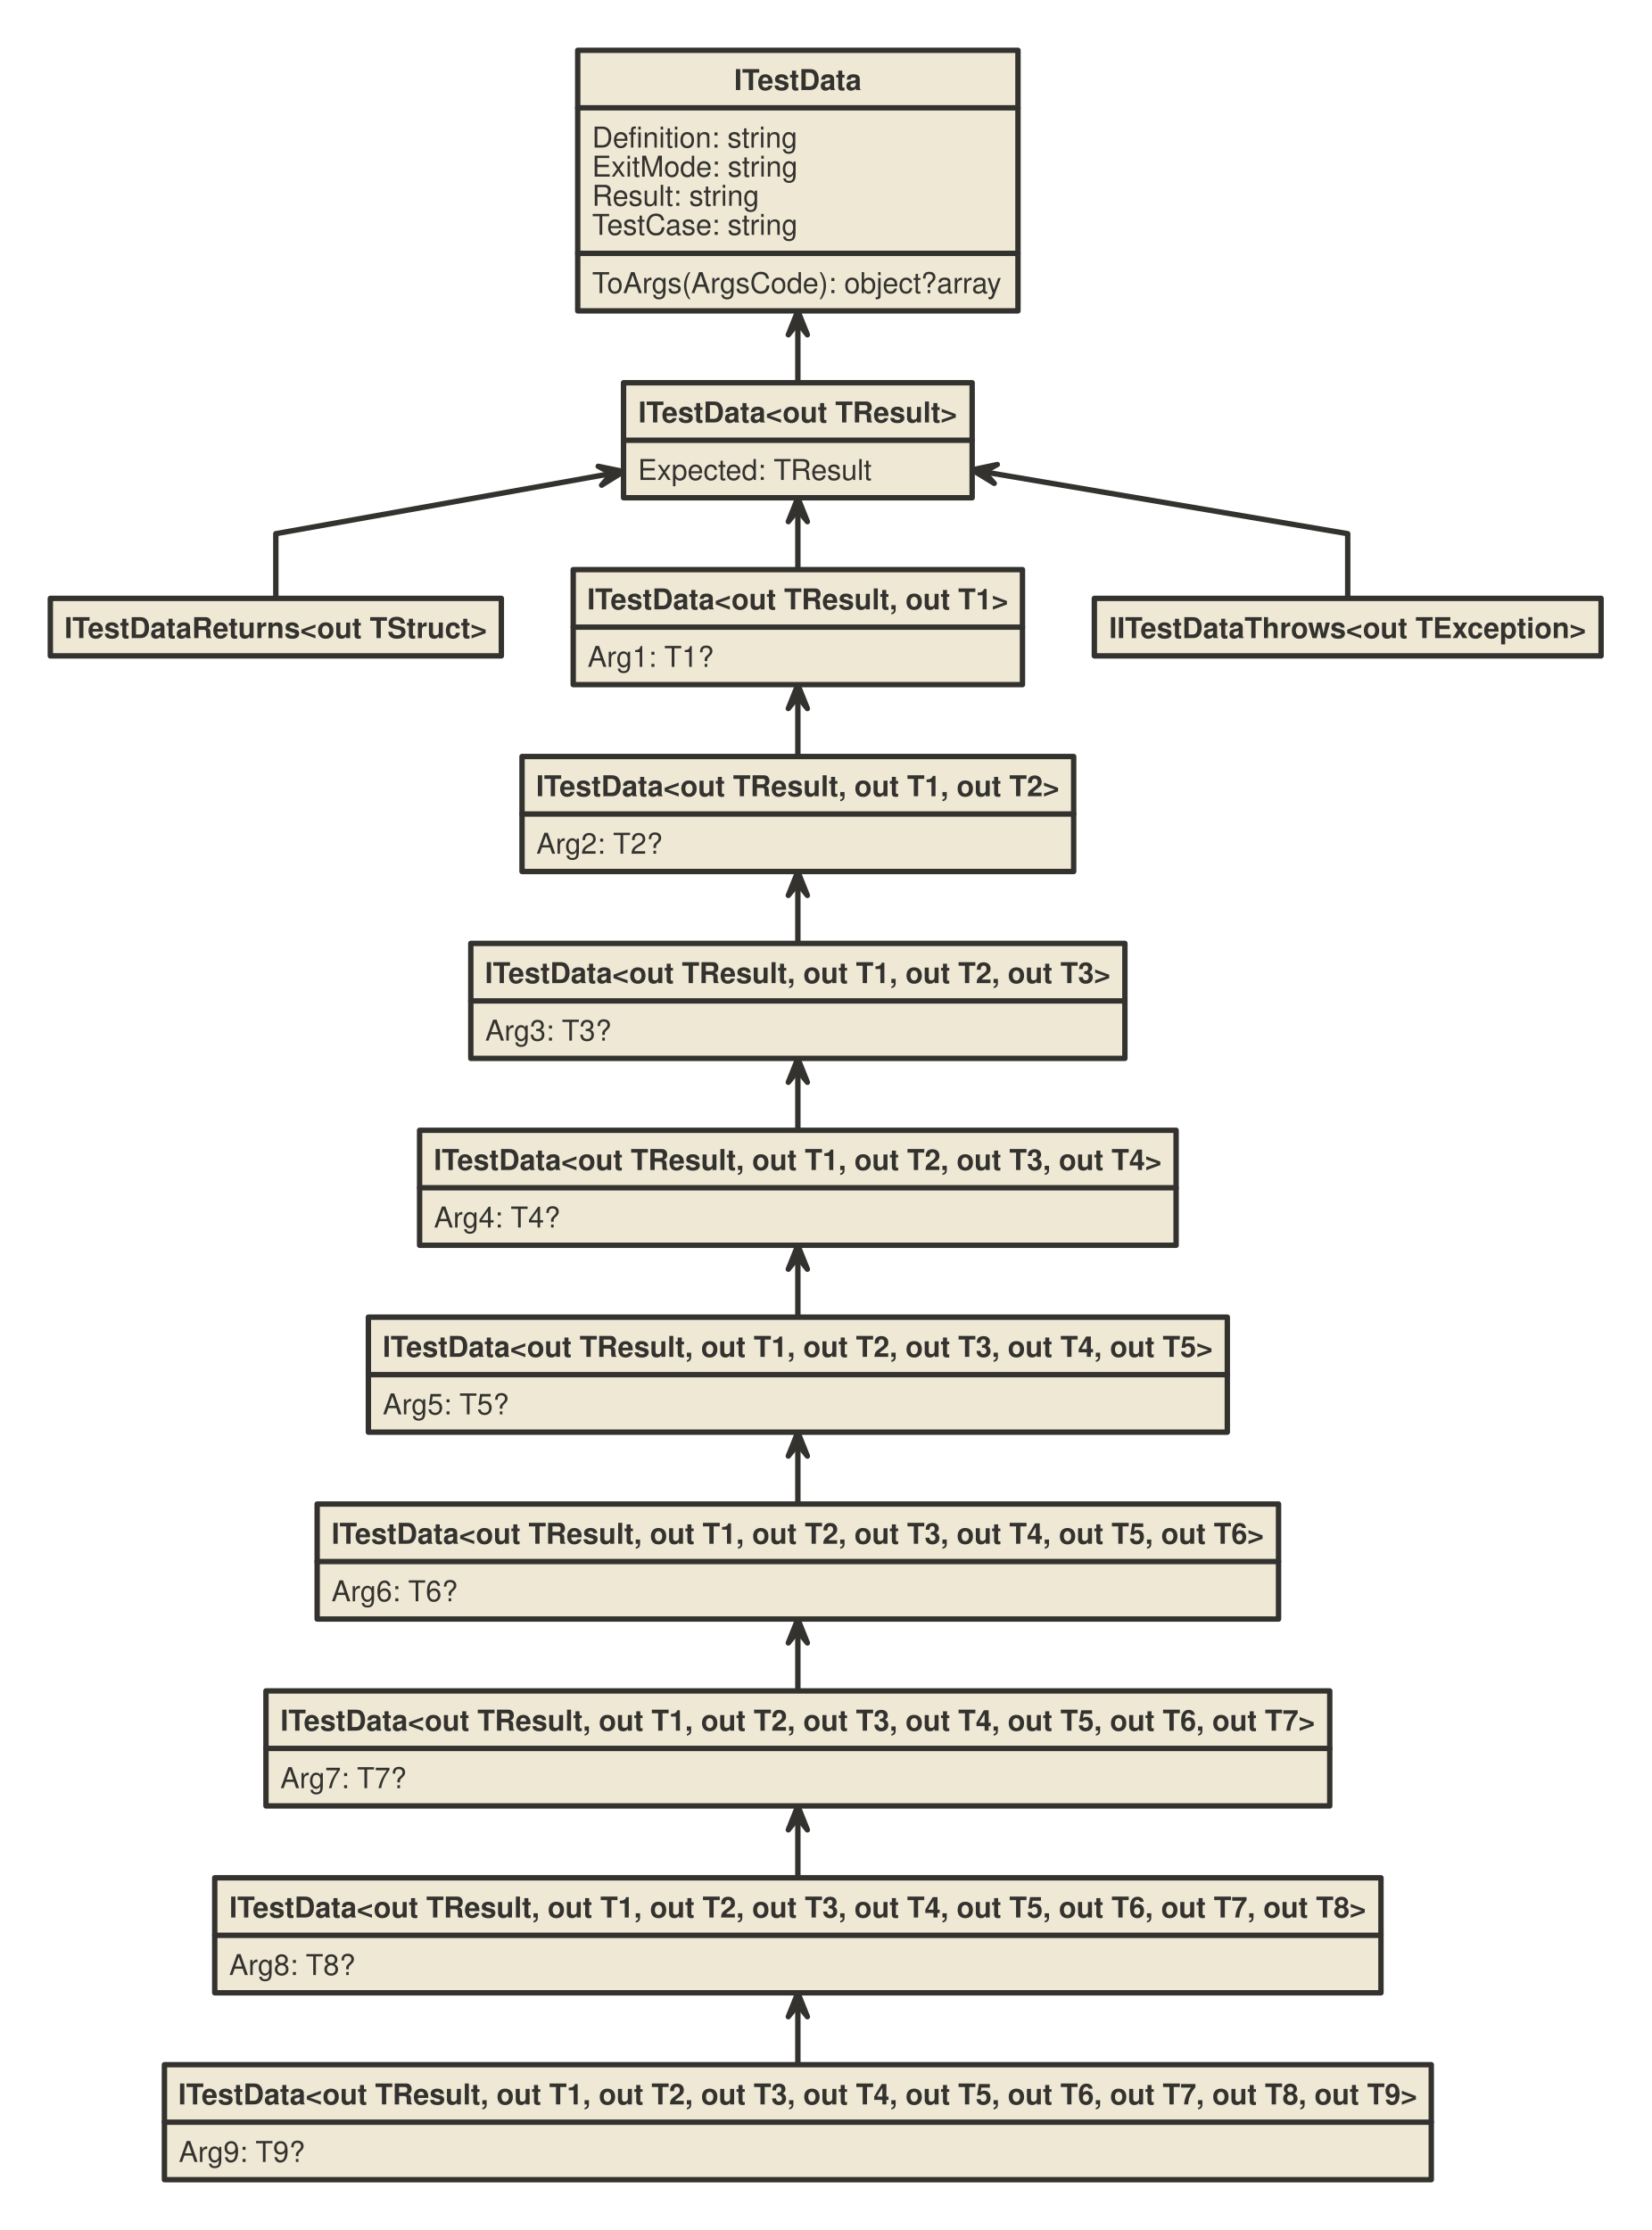
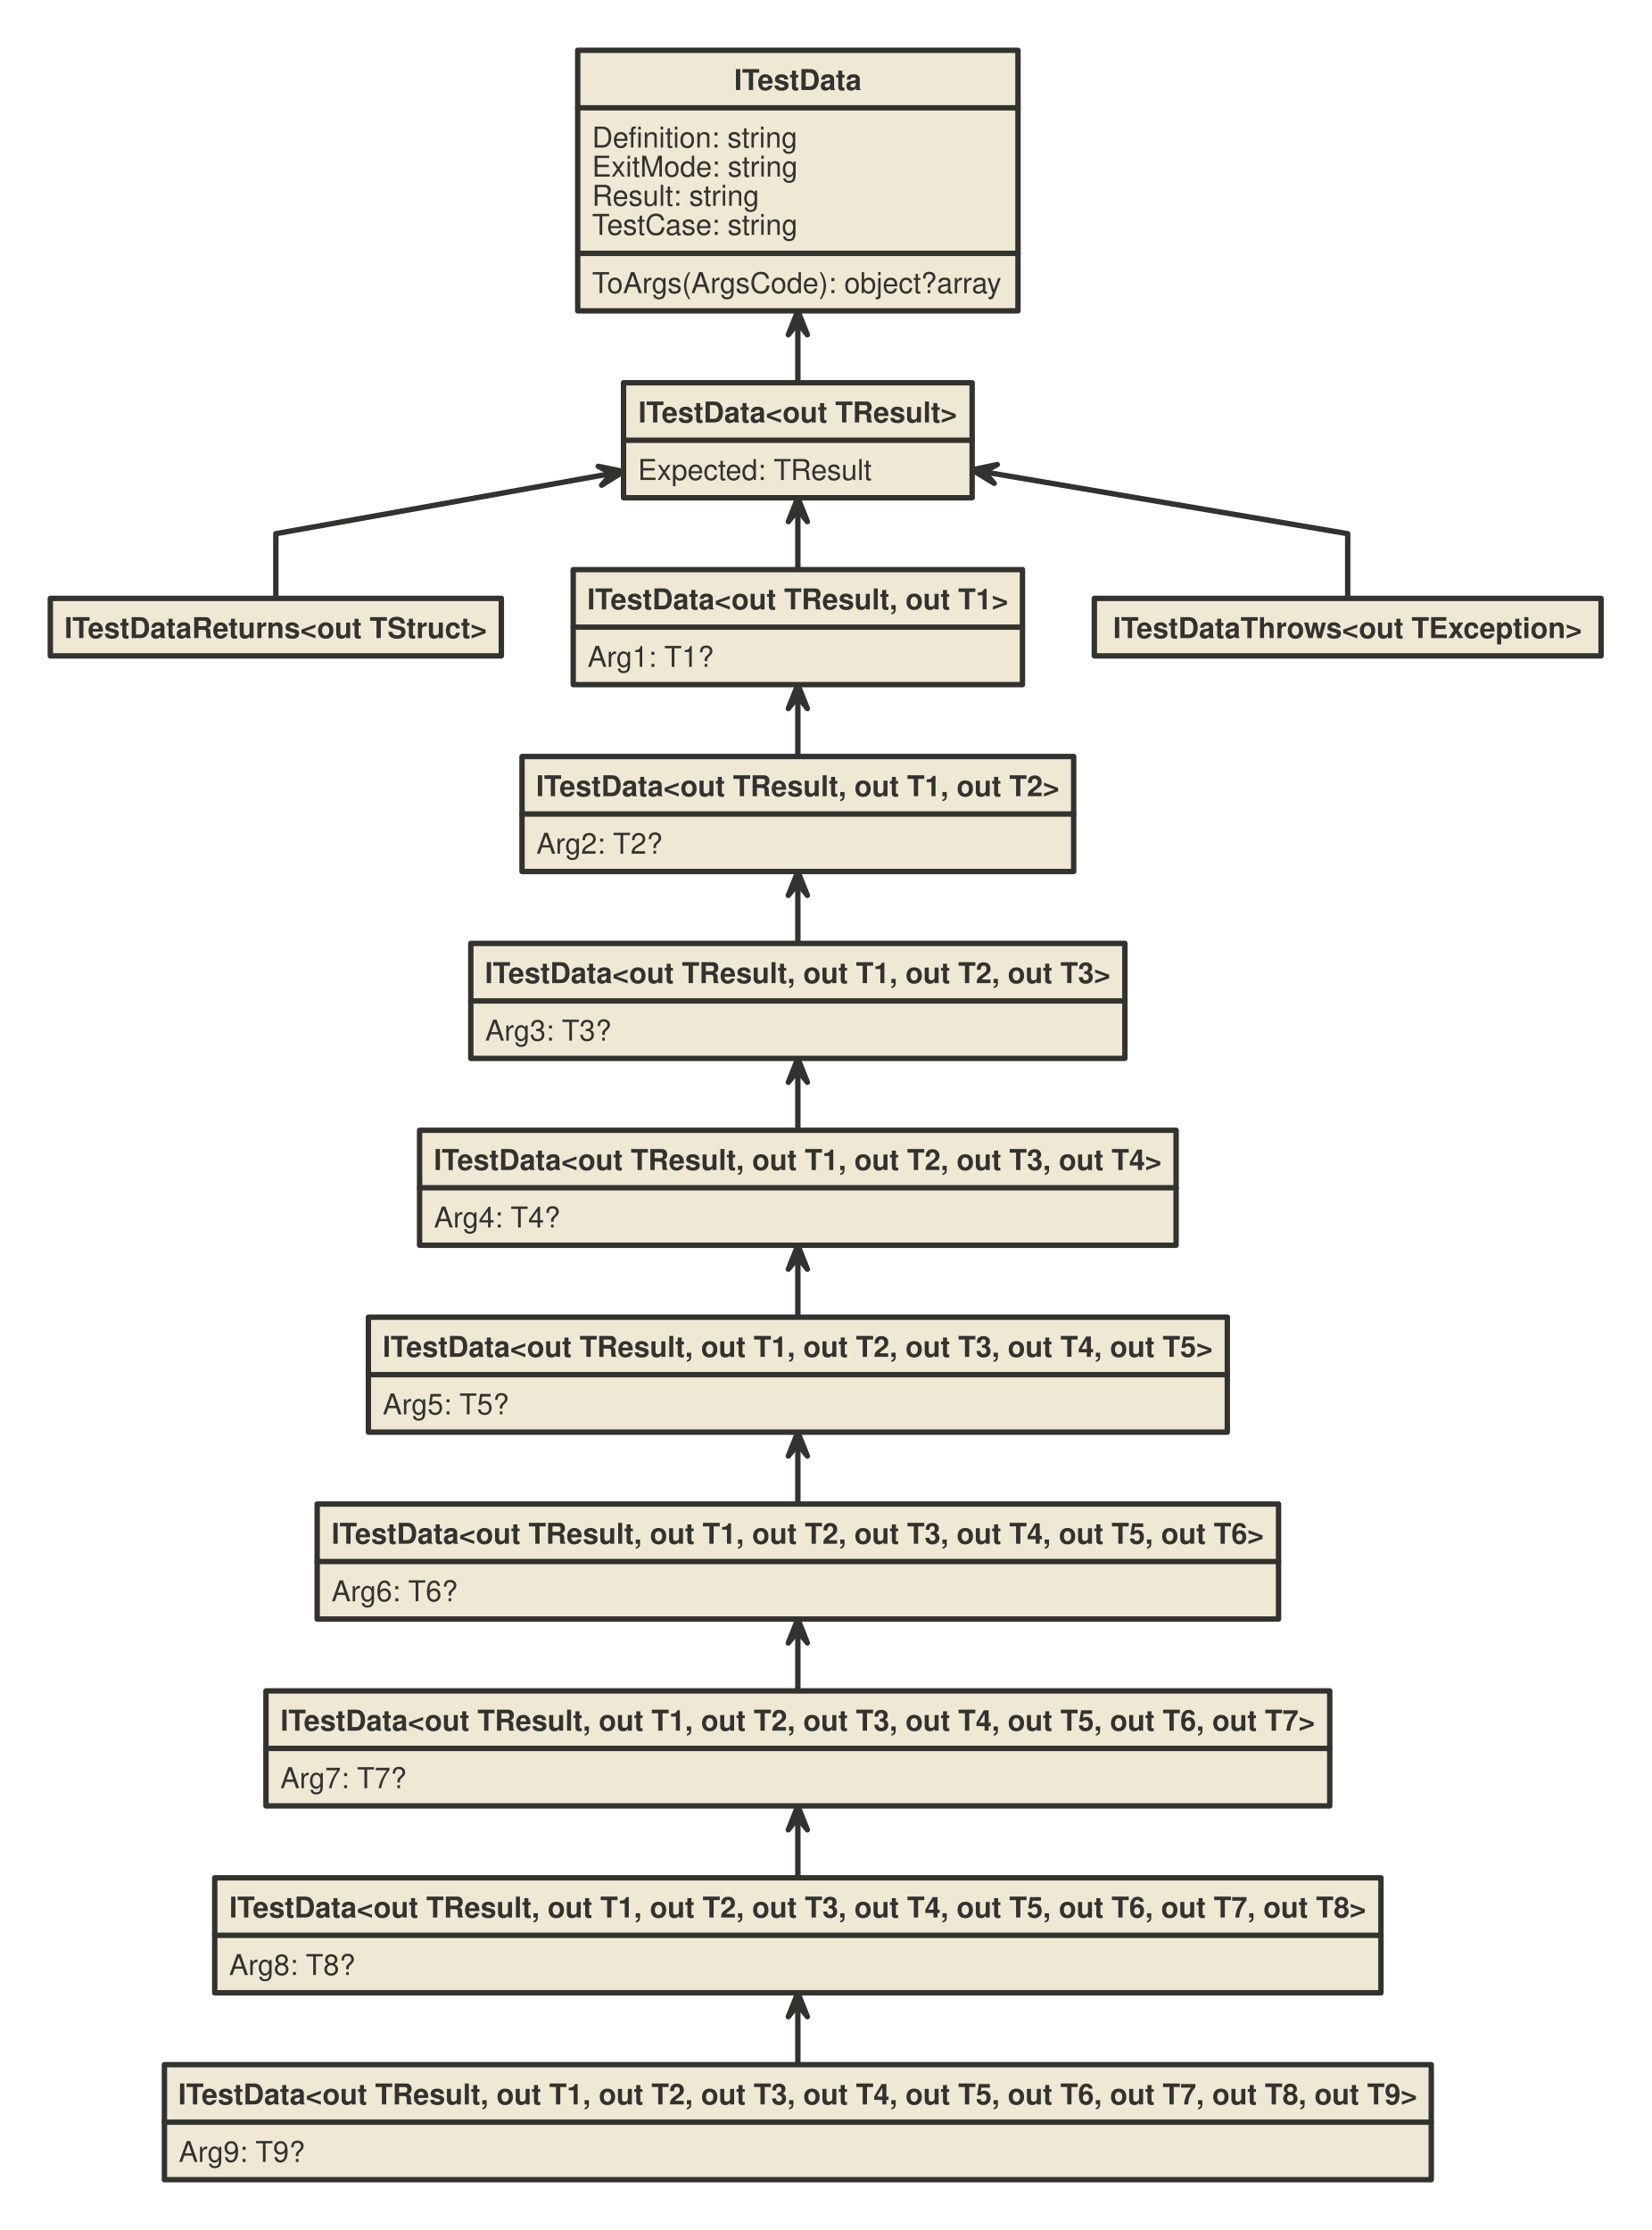
<svg xmlns="http://www.w3.org/2000/svg" version="1.1" baseProfile="full" width="919.0" height="1241.0" viewBox="0 0 919 1241">
  <g stroke-width="1.0" text-align="left" font="12pt Helvetica, Arial, sans-serif" font-size="12pt" font-family="Helvetica" font-weight="bold" font-style="normal">
    <g font-family="Helvetica" font-size="12pt" font-weight="bold" font-style="normal" stroke-width="3.0" stroke-linejoin="round" stroke-linecap="round" stroke="#33322E">
      <g stroke="transparent" fill="transparent">
        <rect x="0.0" y="0.0" height="1241.0" width="919.0" stroke="none" />
      </g>
      <g transform="translate(8, 8)" fill="#33322E">
        <g transform="translate(20, 20)" fill="#33322E" font-family="Helvetica" font-size="12pt" font-weight="normal" font-style="normal">
          <path d="M416.0 151.7 L416 165 L416 185 L416.0 185.0 " fill="none" />
          <path d="M421.3 158.3 L416.0 151.7 L410.7 158.3 L416.0 145.0 Z" />
          <path d="M312.4 235.5 L125.5 269 L125.5 305 L125.5 305.0 " fill="none" />
          <path d="M306.8 242.0 L312.4 235.5 L304.9 231.5 L319.0 234.4 Z" />
          <path d="M416.0 255.7 L416 269 L416 289 L416.0 289.0 " fill="none" />
          <path d="M421.3 262.3 L416.0 255.7 L410.7 262.3 L416.0 249.0 Z" />
          <path d="M416.0 359.7 L416 373 L416 393 L416.0 393.0 " fill="none" />
          <path d="M421.3 366.3 L416.0 359.7 L410.7 366.3 L416.0 353.0 Z" />
          <path d="M416.0 463.7 L416 477 L416 497 L416.0 497.0 " fill="none" />
          <path d="M421.3 470.3 L416.0 463.7 L410.7 470.3 L416.0 457.0 Z" />
          <path d="M416.0 567.7 L416 581 L416 601 L416.0 601.0 " fill="none" />
          <path d="M421.3 574.3 L416.0 567.7 L410.7 574.3 L416.0 561.0 Z" />
          <path d="M416.0 671.7 L416 685 L416 705 L416.0 705.0 " fill="none" />
          <path d="M421.3 678.3 L416.0 671.7 L410.7 678.3 L416.0 665.0 Z" />
          <path d="M416.0 775.7 L416 789 L416 809 L416.0 809.0 " fill="none" />
          <path d="M421.3 782.3 L416.0 775.7 L410.7 782.3 L416.0 769.0 Z" />
          <path d="M416.0 879.7 L416 893 L416 913 L416.0 913.0 " fill="none" />
          <path d="M421.3 886.3 L416.0 879.7 L410.7 886.3 L416.0 873.0 Z" />
          <path d="M416.0 983.7 L416 997 L416 1017 L416.0 1017.0 " fill="none" />
          <path d="M421.3 990.3 L416.0 983.7 L410.7 990.3 L416.0 977.0 Z" />
          <path d="M416.0 1087.7 L416 1101 L416 1121 L416.0 1121.0 " fill="none" />
          <path d="M421.3 1094.3 L416.0 1087.7 L410.7 1094.3 L416.0 1081.0 Z" />
          <path d="M519.6 234.6 L722 269 L722 305 L722.0 305.0 " fill="none" />
          <path d="M527.0 230.5 L519.6 234.6 L525.3 241.0 L513.0 233.5 Z" />
          <g data-name="ITestData">
            <g fill="#eee8d5" stroke="#33322E" data-name="ITestData">
              <rect x="293.5" y="0.0" height="145.0" width="245.0" data-name="ITestData" />
              <path d="M293.5 32.0 L538.5 32.0" fill="none" data-name="ITestData" />
              <path d="M293.5 113.0 L538.5 113.0" fill="none" data-name="ITestData" />
            </g>
            <g transform="translate(293.5, 0)" font-family="Helvetica" font-size="12pt" font-weight="bold" font-style="normal" data-name="ITestData" data-compartment="0">
              <g transform="translate(8, 8)" fill="#33322E" text-align="center" data-name="ITestData" data-compartment="0">
                <text x="114.5" y="14.1" stroke="none" text-anchor="middle" data-name="ITestData" data-compartment="0">ITestData</text>
              </g>
            </g>
            <g transform="translate(293.5, 32)" font-family="Helvetica" font-size="12pt" font-weight="normal" font-style="normal" data-name="ITestData" data-compartment="1">
              <g transform="translate(8, 8)" fill="#33322E" text-align="left" data-name="ITestData" data-compartment="1">
                <text x="0.0" y="14.1" stroke="none" data-name="ITestData" data-compartment="1">Definition: string</text>
                <text x="0.0" y="30.3" stroke="none" data-name="ITestData" data-compartment="1">ExitMode: string</text>
                <text x="0.0" y="46.5" stroke="none" data-name="ITestData" data-compartment="1">Result: string</text>
                <text x="0.0" y="62.7" stroke="none" data-name="ITestData" data-compartment="1">TestCase: string</text>
              </g>
            </g>
            <g transform="translate(293.5, 113)" font-family="Helvetica" font-size="12pt" font-weight="normal" font-style="normal" data-name="ITestData" data-compartment="2">
              <g transform="translate(8, 8)" fill="#33322E" text-align="left" data-name="ITestData" data-compartment="2">
                <text x="0.0" y="14.1" stroke="none" data-name="ITestData" data-compartment="2">ToArgs(ArgsCode): object?array</text>
              </g>
            </g>
          </g>
          <g data-name="ITestData&lt;out TResult&gt;">
            <g fill="#eee8d5" stroke="#33322E" data-name="ITestData&lt;out TResult&gt;">
              <rect x="319.0" y="185.0" height="64.0" width="194.0" data-name="ITestData&lt;out TResult&gt;" />
              <path d="M319.0 217.0 L513.0 217.0" fill="none" data-name="ITestData&lt;out TResult&gt;" />
            </g>
            <g transform="translate(319, 185)" font-family="Helvetica" font-size="12pt" font-weight="bold" font-style="normal" data-name="ITestData&lt;out TResult&gt;" data-compartment="0">
              <g transform="translate(8, 8)" fill="#33322E" text-align="center" data-name="ITestData&lt;out TResult&gt;" data-compartment="0">
                <text x="89.0" y="14.1" stroke="none" text-anchor="middle" data-name="ITestData&lt;out TResult&gt;" data-compartment="0">ITestData&lt;out TResult&gt;</text>
              </g>
            </g>
            <g transform="translate(319, 217)" font-family="Helvetica" font-size="12pt" font-weight="normal" font-style="normal" data-name="ITestData&lt;out TResult&gt;" data-compartment="1">
              <g transform="translate(8, 8)" fill="#33322E" text-align="left" data-name="ITestData&lt;out TResult&gt;" data-compartment="1">
                <text x="0.0" y="14.1" stroke="none" data-name="ITestData&lt;out TResult&gt;" data-compartment="1">Expected: TResult</text>
              </g>
            </g>
          </g>
          <g data-name="ITestDataReturns&lt;out TStruct&gt;">
            <g fill="#eee8d5" stroke="#33322E" data-name="ITestDataReturns&lt;out TStruct&gt;">
              <rect x="0.0" y="305.0" height="32.0" width="251.0" data-name="ITestDataReturns&lt;out TStruct&gt;" />
            </g>
            <g transform="translate(0, 305)" font-family="Helvetica" font-size="12pt" font-weight="bold" font-style="normal" data-name="ITestDataReturns&lt;out TStruct&gt;" data-compartment="0">
              <g transform="translate(8, 8)" fill="#33322E" text-align="center" data-name="ITestDataReturns&lt;out TStruct&gt;" data-compartment="0">
                <text x="117.5" y="14.1" stroke="none" text-anchor="middle" data-name="ITestDataReturns&lt;out TStruct&gt;" data-compartment="0">ITestDataReturns&lt;out TStruct&gt;</text>
              </g>
            </g>
          </g>
          <g data-name="ITestData&lt;out TResult, out T1&gt;">
            <g fill="#eee8d5" stroke="#33322E" data-name="ITestData&lt;out TResult, out T1&gt;">
              <rect x="291.0" y="289.0" height="64.0" width="250.0" data-name="ITestData&lt;out TResult, out T1&gt;" />
              <path d="M291.0 321.0 L541.0 321.0" fill="none" data-name="ITestData&lt;out TResult, out T1&gt;" />
            </g>
            <g transform="translate(291, 289)" font-family="Helvetica" font-size="12pt" font-weight="bold" font-style="normal" data-name="ITestData&lt;out TResult, out T1&gt;" data-compartment="0">
              <g transform="translate(8, 8)" fill="#33322E" text-align="center" data-name="ITestData&lt;out TResult, out T1&gt;" data-compartment="0">
                <text x="117.0" y="14.1" stroke="none" text-anchor="middle" data-name="ITestData&lt;out TResult, out T1&gt;" data-compartment="0">ITestData&lt;out TResult, out T1&gt;</text>
              </g>
            </g>
            <g transform="translate(291, 321)" font-family="Helvetica" font-size="12pt" font-weight="normal" font-style="normal" data-name="ITestData&lt;out TResult, out T1&gt;" data-compartment="1">
              <g transform="translate(8, 8)" fill="#33322E" text-align="left" data-name="ITestData&lt;out TResult, out T1&gt;" data-compartment="1">
                <text x="0.0" y="14.1" stroke="none" data-name="ITestData&lt;out TResult, out T1&gt;" data-compartment="1">Arg1: T1?</text>
              </g>
            </g>
          </g>
          <g data-name="ITestData&lt;out TResult, out T1, out T2&gt;">
            <g fill="#eee8d5" stroke="#33322E" data-name="ITestData&lt;out TResult, out T1, out T2&gt;">
              <rect x="262.5" y="393.0" height="64.0" width="307.0" data-name="ITestData&lt;out TResult, out T1, out T2&gt;" />
              <path d="M262.5 425.0 L569.5 425.0" fill="none" data-name="ITestData&lt;out TResult, out T1, out T2&gt;" />
            </g>
            <g transform="translate(262.5, 393)" font-family="Helvetica" font-size="12pt" font-weight="bold" font-style="normal" data-name="ITestData&lt;out TResult, out T1, out T2&gt;" data-compartment="0">
              <g transform="translate(8, 8)" fill="#33322E" text-align="center" data-name="ITestData&lt;out TResult, out T1, out T2&gt;" data-compartment="0">
                <text x="145.5" y="14.1" stroke="none" text-anchor="middle" data-name="ITestData&lt;out TResult, out T1, out T2&gt;" data-compartment="0">ITestData&lt;out TResult, out T1, out T2&gt;</text>
              </g>
            </g>
            <g transform="translate(262.5, 425)" font-family="Helvetica" font-size="12pt" font-weight="normal" font-style="normal" data-name="ITestData&lt;out TResult, out T1, out T2&gt;" data-compartment="1">
              <g transform="translate(8, 8)" fill="#33322E" text-align="left" data-name="ITestData&lt;out TResult, out T1, out T2&gt;" data-compartment="1">
                <text x="0.0" y="14.1" stroke="none" data-name="ITestData&lt;out TResult, out T1, out T2&gt;" data-compartment="1">Arg2: T2?</text>
              </g>
            </g>
          </g>
          <g data-name="ITestData&lt;out TResult, out T1, out T2, out T3&gt;">
            <g fill="#eee8d5" stroke="#33322E" data-name="ITestData&lt;out TResult, out T1, out T2, out T3&gt;">
              <rect x="234.0" y="497.0" height="64.0" width="364.0" data-name="ITestData&lt;out TResult, out T1, out T2, out T3&gt;" />
              <path d="M234.0 529.0 L598.0 529.0" fill="none" data-name="ITestData&lt;out TResult, out T1, out T2, out T3&gt;" />
            </g>
            <g transform="translate(234, 497)" font-family="Helvetica" font-size="12pt" font-weight="bold" font-style="normal" data-name="ITestData&lt;out TResult, out T1, out T2, out T3&gt;" data-compartment="0">
              <g transform="translate(8, 8)" fill="#33322E" text-align="center" data-name="ITestData&lt;out TResult, out T1, out T2, out T3&gt;" data-compartment="0">
                <text x="174.0" y="14.1" stroke="none" text-anchor="middle" data-name="ITestData&lt;out TResult, out T1, out T2, out T3&gt;" data-compartment="0">ITestData&lt;out TResult, out T1, out T2, out T3&gt;</text>
              </g>
            </g>
            <g transform="translate(234, 529)" font-family="Helvetica" font-size="12pt" font-weight="normal" font-style="normal" data-name="ITestData&lt;out TResult, out T1, out T2, out T3&gt;" data-compartment="1">
              <g transform="translate(8, 8)" fill="#33322E" text-align="left" data-name="ITestData&lt;out TResult, out T1, out T2, out T3&gt;" data-compartment="1">
                <text x="0.0" y="14.1" stroke="none" data-name="ITestData&lt;out TResult, out T1, out T2, out T3&gt;" data-compartment="1">Arg3: T3?</text>
              </g>
            </g>
          </g>
          <g data-name="ITestData&lt;out TResult, out T1, out T2, out T3, out T4&gt;">
            <g fill="#eee8d5" stroke="#33322E" data-name="ITestData&lt;out TResult, out T1, out T2, out T3, out T4&gt;">
              <rect x="205.5" y="601.0" height="64.0" width="421.0" data-name="ITestData&lt;out TResult, out T1, out T2, out T3, out T4&gt;" />
              <path d="M205.5 633.0 L626.5 633.0" fill="none" data-name="ITestData&lt;out TResult, out T1, out T2, out T3, out T4&gt;" />
            </g>
            <g transform="translate(205.5, 601)" font-family="Helvetica" font-size="12pt" font-weight="bold" font-style="normal" data-name="ITestData&lt;out TResult, out T1, out T2, out T3, out T4&gt;" data-compartment="0">
              <g transform="translate(8, 8)" fill="#33322E" text-align="center" data-name="ITestData&lt;out TResult, out T1, out T2, out T3, out T4&gt;" data-compartment="0">
                <text x="202.5" y="14.1" stroke="none" text-anchor="middle" data-name="ITestData&lt;out TResult, out T1, out T2, out T3, out T4&gt;" data-compartment="0">ITestData&lt;out TResult, out T1, out T2, out T3, out T4&gt;</text>
              </g>
            </g>
            <g transform="translate(205.5, 633)" font-family="Helvetica" font-size="12pt" font-weight="normal" font-style="normal" data-name="ITestData&lt;out TResult, out T1, out T2, out T3, out T4&gt;" data-compartment="1">
              <g transform="translate(8, 8)" fill="#33322E" text-align="left" data-name="ITestData&lt;out TResult, out T1, out T2, out T3, out T4&gt;" data-compartment="1">
                <text x="0.0" y="14.1" stroke="none" data-name="ITestData&lt;out TResult, out T1, out T2, out T3, out T4&gt;" data-compartment="1">Arg4: T4?</text>
              </g>
            </g>
          </g>
          <g data-name="ITestData&lt;out TResult, out T1, out T2, out T3, out T4, out T5&gt;">
            <g fill="#eee8d5" stroke="#33322E" data-name="ITestData&lt;out TResult, out T1, out T2, out T3, out T4, out T5&gt;">
              <rect x="177.0" y="705.0" height="64.0" width="478.0" data-name="ITestData&lt;out TResult, out T1, out T2, out T3, out T4, out T5&gt;" />
              <path d="M177.0 737.0 L655.0 737.0" fill="none" data-name="ITestData&lt;out TResult, out T1, out T2, out T3, out T4, out T5&gt;" />
            </g>
            <g transform="translate(177, 705)" font-family="Helvetica" font-size="12pt" font-weight="bold" font-style="normal" data-name="ITestData&lt;out TResult, out T1, out T2, out T3, out T4, out T5&gt;" data-compartment="0">
              <g transform="translate(8, 8)" fill="#33322E" text-align="center" data-name="ITestData&lt;out TResult, out T1, out T2, out T3, out T4, out T5&gt;" data-compartment="0">
                <text x="231.0" y="14.1" stroke="none" text-anchor="middle" data-name="ITestData&lt;out TResult, out T1, out T2, out T3, out T4, out T5&gt;" data-compartment="0">ITestData&lt;out TResult, out T1, out T2, out T3, out T4, out T5&gt;</text>
              </g>
            </g>
            <g transform="translate(177, 737)" font-family="Helvetica" font-size="12pt" font-weight="normal" font-style="normal" data-name="ITestData&lt;out TResult, out T1, out T2, out T3, out T4, out T5&gt;" data-compartment="1">
              <g transform="translate(8, 8)" fill="#33322E" text-align="left" data-name="ITestData&lt;out TResult, out T1, out T2, out T3, out T4, out T5&gt;" data-compartment="1">
                <text x="0.0" y="14.1" stroke="none" data-name="ITestData&lt;out TResult, out T1, out T2, out T3, out T4, out T5&gt;" data-compartment="1">Arg5: T5?</text>
              </g>
            </g>
          </g>
          <g data-name="ITestData&lt;out TResult, out T1, out T2, out T3, out T4, out T5, out T6&gt;">
            <g fill="#eee8d5" stroke="#33322E" data-name="ITestData&lt;out TResult, out T1, out T2, out T3, out T4, out T5, out T6&gt;">
              <rect x="148.5" y="809.0" height="64.0" width="535.0" data-name="ITestData&lt;out TResult, out T1, out T2, out T3, out T4, out T5, out T6&gt;" />
              <path d="M148.5 841.0 L683.5 841.0" fill="none" data-name="ITestData&lt;out TResult, out T1, out T2, out T3, out T4, out T5, out T6&gt;" />
            </g>
            <g transform="translate(148.5, 809)" font-family="Helvetica" font-size="12pt" font-weight="bold" font-style="normal" data-name="ITestData&lt;out TResult, out T1, out T2, out T3, out T4, out T5, out T6&gt;" data-compartment="0">
              <g transform="translate(8, 8)" fill="#33322E" text-align="center" data-name="ITestData&lt;out TResult, out T1, out T2, out T3, out T4, out T5, out T6&gt;" data-compartment="0">
                <text x="259.5" y="14.1" stroke="none" text-anchor="middle" data-name="ITestData&lt;out TResult, out T1, out T2, out T3, out T4, out T5, out T6&gt;" data-compartment="0">ITestData&lt;out TResult, out T1, out T2, out T3, out T4, out T5, out T6&gt;</text>
              </g>
            </g>
            <g transform="translate(148.5, 841)" font-family="Helvetica" font-size="12pt" font-weight="normal" font-style="normal" data-name="ITestData&lt;out TResult, out T1, out T2, out T3, out T4, out T5, out T6&gt;" data-compartment="1">
              <g transform="translate(8, 8)" fill="#33322E" text-align="left" data-name="ITestData&lt;out TResult, out T1, out T2, out T3, out T4, out T5, out T6&gt;" data-compartment="1">
                <text x="0.0" y="14.1" stroke="none" data-name="ITestData&lt;out TResult, out T1, out T2, out T3, out T4, out T5, out T6&gt;" data-compartment="1">Arg6: T6?</text>
              </g>
            </g>
          </g>
          <g data-name="ITestData&lt;out TResult, out T1, out T2, out T3, out T4, out T5, out T6, out T7&gt;">
            <g fill="#eee8d5" stroke="#33322E" data-name="ITestData&lt;out TResult, out T1, out T2, out T3, out T4, out T5, out T6, out T7&gt;">
              <rect x="120.0" y="913.0" height="64.0" width="592.0" data-name="ITestData&lt;out TResult, out T1, out T2, out T3, out T4, out T5, out T6, out T7&gt;" />
              <path d="M120.0 945.0 L712.0 945.0" fill="none" data-name="ITestData&lt;out TResult, out T1, out T2, out T3, out T4, out T5, out T6, out T7&gt;" />
            </g>
            <g transform="translate(120, 913)" font-family="Helvetica" font-size="12pt" font-weight="bold" font-style="normal" data-name="ITestData&lt;out TResult, out T1, out T2, out T3, out T4, out T5, out T6, out T7&gt;" data-compartment="0">
              <g transform="translate(8, 8)" fill="#33322E" text-align="center" data-name="ITestData&lt;out TResult, out T1, out T2, out T3, out T4, out T5, out T6, out T7&gt;" data-compartment="0">
                <text x="288.0" y="14.1" stroke="none" text-anchor="middle" data-name="ITestData&lt;out TResult, out T1, out T2, out T3, out T4, out T5, out T6, out T7&gt;" data-compartment="0">ITestData&lt;out TResult, out T1, out T2, out T3, out T4, out T5, out T6, out T7&gt;</text>
              </g>
            </g>
            <g transform="translate(120, 945)" font-family="Helvetica" font-size="12pt" font-weight="normal" font-style="normal" data-name="ITestData&lt;out TResult, out T1, out T2, out T3, out T4, out T5, out T6, out T7&gt;" data-compartment="1">
              <g transform="translate(8, 8)" fill="#33322E" text-align="left" data-name="ITestData&lt;out TResult, out T1, out T2, out T3, out T4, out T5, out T6, out T7&gt;" data-compartment="1">
                <text x="0.0" y="14.1" stroke="none" data-name="ITestData&lt;out TResult, out T1, out T2, out T3, out T4, out T5, out T6, out T7&gt;" data-compartment="1">Arg7: T7?</text>
              </g>
            </g>
          </g>
          <g data-name="ITestData&lt;out TResult, out T1, out T2, out T3, out T4, out T5, out T6, out T7, out T8&gt;">
            <g fill="#eee8d5" stroke="#33322E" data-name="ITestData&lt;out TResult, out T1, out T2, out T3, out T4, out T5, out T6, out T7, out T8&gt;">
              <rect x="91.5" y="1017.0" height="64.0" width="649.0" data-name="ITestData&lt;out TResult, out T1, out T2, out T3, out T4, out T5, out T6, out T7, out T8&gt;" />
              <path d="M91.5 1049.0 L740.5 1049.0" fill="none" data-name="ITestData&lt;out TResult, out T1, out T2, out T3, out T4, out T5, out T6, out T7, out T8&gt;" />
            </g>
            <g transform="translate(91.5, 1017)" font-family="Helvetica" font-size="12pt" font-weight="bold" font-style="normal" data-name="ITestData&lt;out TResult, out T1, out T2, out T3, out T4, out T5, out T6, out T7, out T8&gt;" data-compartment="0">
              <g transform="translate(8, 8)" fill="#33322E" text-align="center" data-name="ITestData&lt;out TResult, out T1, out T2, out T3, out T4, out T5, out T6, out T7, out T8&gt;" data-compartment="0">
                <text x="316.5" y="14.1" stroke="none" text-anchor="middle" data-name="ITestData&lt;out TResult, out T1, out T2, out T3, out T4, out T5, out T6, out T7, out T8&gt;" data-compartment="0">ITestData&lt;out TResult, out T1, out T2, out T3, out T4, out T5, out T6, out T7, out T8&gt;</text>
              </g>
            </g>
            <g transform="translate(91.5, 1049)" font-family="Helvetica" font-size="12pt" font-weight="normal" font-style="normal" data-name="ITestData&lt;out TResult, out T1, out T2, out T3, out T4, out T5, out T6, out T7, out T8&gt;" data-compartment="1">
              <g transform="translate(8, 8)" fill="#33322E" text-align="left" data-name="ITestData&lt;out TResult, out T1, out T2, out T3, out T4, out T5, out T6, out T7, out T8&gt;" data-compartment="1">
                <text x="0.0" y="14.1" stroke="none" data-name="ITestData&lt;out TResult, out T1, out T2, out T3, out T4, out T5, out T6, out T7, out T8&gt;" data-compartment="1">Arg8: T8?</text>
              </g>
            </g>
          </g>
          <g data-name="ITestData&lt;out TResult, out T1, out T2, out T3, out T4, out T5, out T6, out T7, out T8, out T9&gt;">
            <g fill="#eee8d5" stroke="#33322E" data-name="ITestData&lt;out TResult, out T1, out T2, out T3, out T4, out T5, out T6, out T7, out T8, out T9&gt;">
              <rect x="63.5" y="1121.0" height="64.0" width="705.0" data-name="ITestData&lt;out TResult, out T1, out T2, out T3, out T4, out T5, out T6, out T7, out T8, out T9&gt;" />
              <path d="M63.5 1153.0 L768.5 1153.0" fill="none" data-name="ITestData&lt;out TResult, out T1, out T2, out T3, out T4, out T5, out T6, out T7, out T8, out T9&gt;" />
            </g>
            <g transform="translate(63.5, 1121)" font-family="Helvetica" font-size="12pt" font-weight="bold" font-style="normal" data-name="ITestData&lt;out TResult, out T1, out T2, out T3, out T4, out T5, out T6, out T7, out T8, out T9&gt;" data-compartment="0">
              <g transform="translate(8, 8)" fill="#33322E" text-align="center" data-name="ITestData&lt;out TResult, out T1, out T2, out T3, out T4, out T5, out T6, out T7, out T8, out T9&gt;" data-compartment="0">
                <text x="344.5" y="14.1" stroke="none" text-anchor="middle" data-name="ITestData&lt;out TResult, out T1, out T2, out T3, out T4, out T5, out T6, out T7, out T8, out T9&gt;" data-compartment="0">ITestData&lt;out TResult, out T1, out T2, out T3, out T4, out T5, out T6, out T7, out T8, out T9&gt;</text>
              </g>
            </g>
            <g transform="translate(63.5, 1153)" font-family="Helvetica" font-size="12pt" font-weight="normal" font-style="normal" data-name="ITestData&lt;out TResult, out T1, out T2, out T3, out T4, out T5, out T6, out T7, out T8, out T9&gt;" data-compartment="1">
              <g transform="translate(8, 8)" fill="#33322E" text-align="left" data-name="ITestData&lt;out TResult, out T1, out T2, out T3, out T4, out T5, out T6, out T7, out T8, out T9&gt;" data-compartment="1">
                <text x="0.0" y="14.1" stroke="none" data-name="ITestData&lt;out TResult, out T1, out T2, out T3, out T4, out T5, out T6, out T7, out T8, out T9&gt;" data-compartment="1">Arg9: T9?</text>
              </g>
            </g>
          </g>
-           <g data-name="IITestDataThrows&lt;out TException&gt;">
-             <g fill="#eee8d5" stroke="#33322E" data-name="IITestDataThrows&lt;out TException&gt;">
-               <rect x="581.0" y="305.0" height="32.0" width="282.0" data-name="IITestDataThrows&lt;out TException&gt;" />
-             </g>
-             <g transform="translate(581, 305)" font-family="Helvetica" font-size="12pt" font-weight="bold" font-style="normal" data-name="IITestDataThrows&lt;out TException&gt;" data-compartment="0">
-               <g transform="translate(8, 8)" fill="#33322E" text-align="center" data-name="IITestDataThrows&lt;out TException&gt;" data-compartment="0">
-                 <text x="133.0" y="14.1" stroke="none" text-anchor="middle" data-name="IITestDataThrows&lt;out TException&gt;" data-compartment="0">IITestDataThrows&lt;out TException&gt;</text>
+           <g data-name="ITestDataThrows&lt;out TException&gt;">
+             <g fill="#eee8d5" stroke="#33322E" data-name="ITestDataThrows&lt;out TException&gt;">
+               <rect x="581.0" y="305.0" height="32.0" width="282.0" data-name="ITestDataThrows&lt;out TException&gt;" />
+             </g>
+             <g transform="translate(581, 305)" font-family="Helvetica" font-size="12pt" font-weight="bold" font-style="normal" data-name="ITestDataThrows&lt;out TException&gt;" data-compartment="0">
+               <g transform="translate(8, 8)" fill="#33322E" text-align="center" data-name="ITestDataThrows&lt;out TException&gt;" data-compartment="0">
+                 <text x="133.0" y="14.1" stroke="none" text-anchor="middle" data-name="ITestDataThrows&lt;out TException&gt;" data-compartment="0">ITestDataThrows&lt;out TException&gt;</text>
              </g>
            </g>
          </g>
        </g>
      </g>
    </g>
  </g>
</svg>
